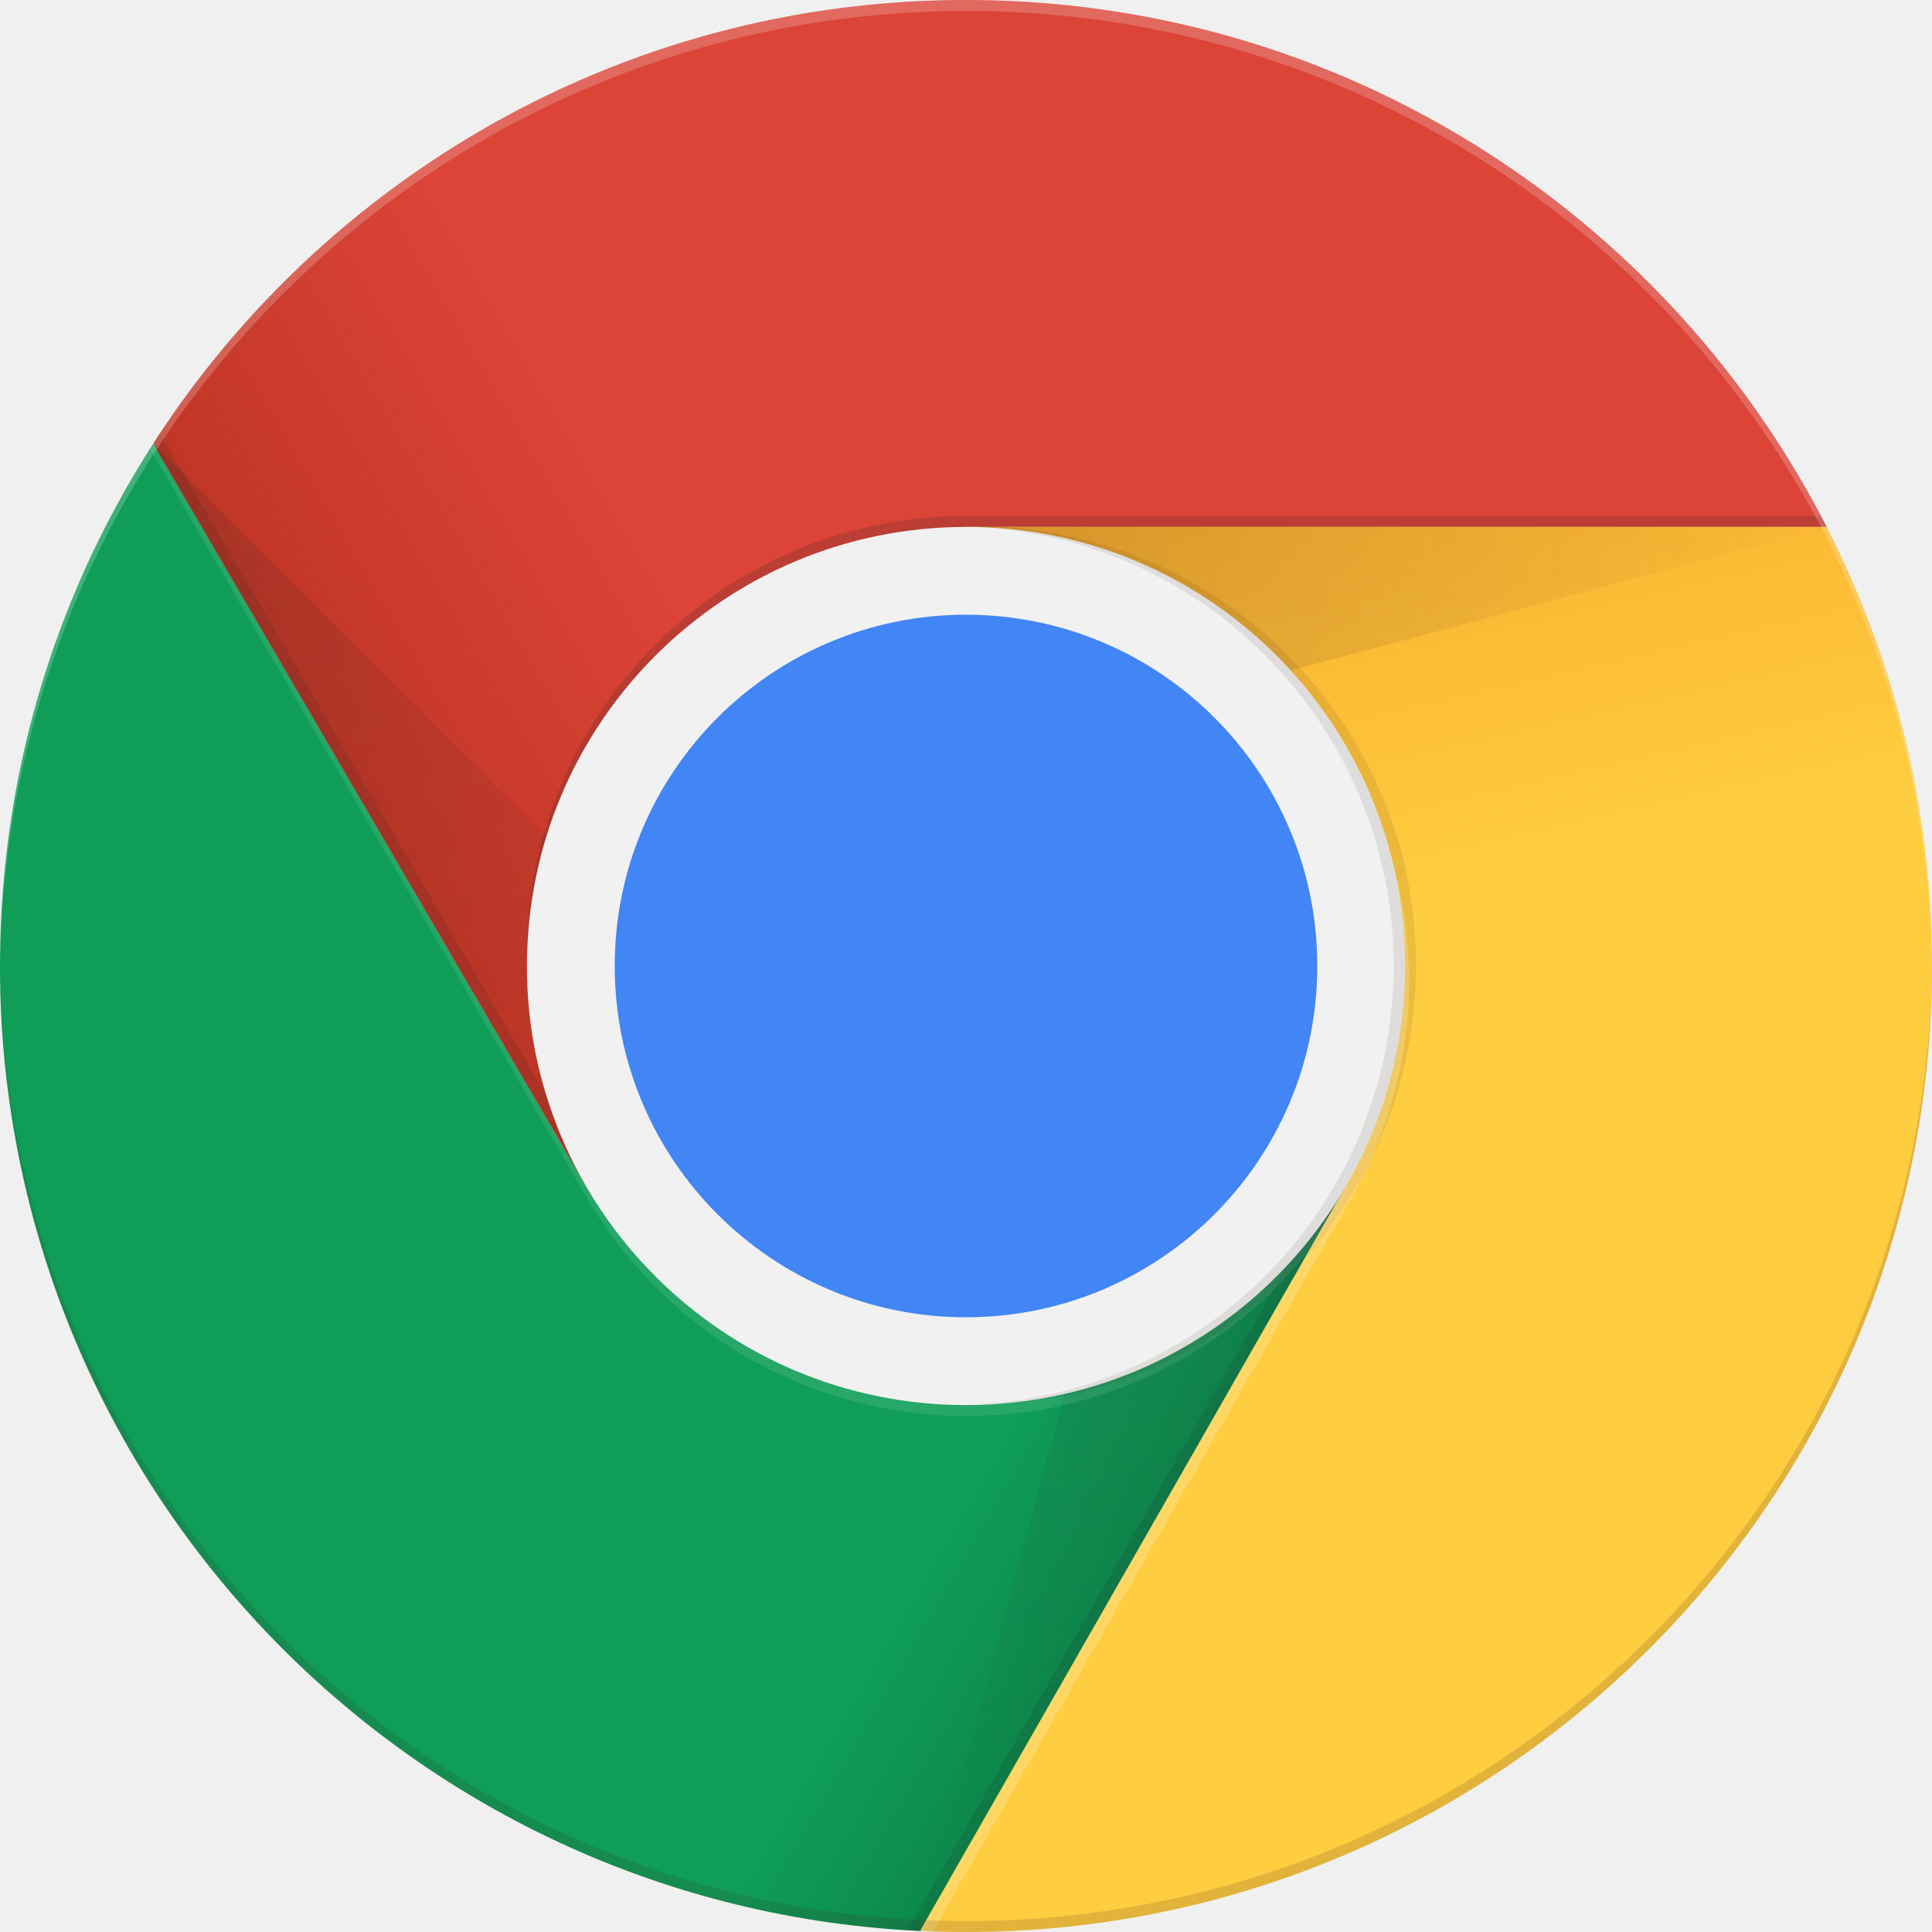
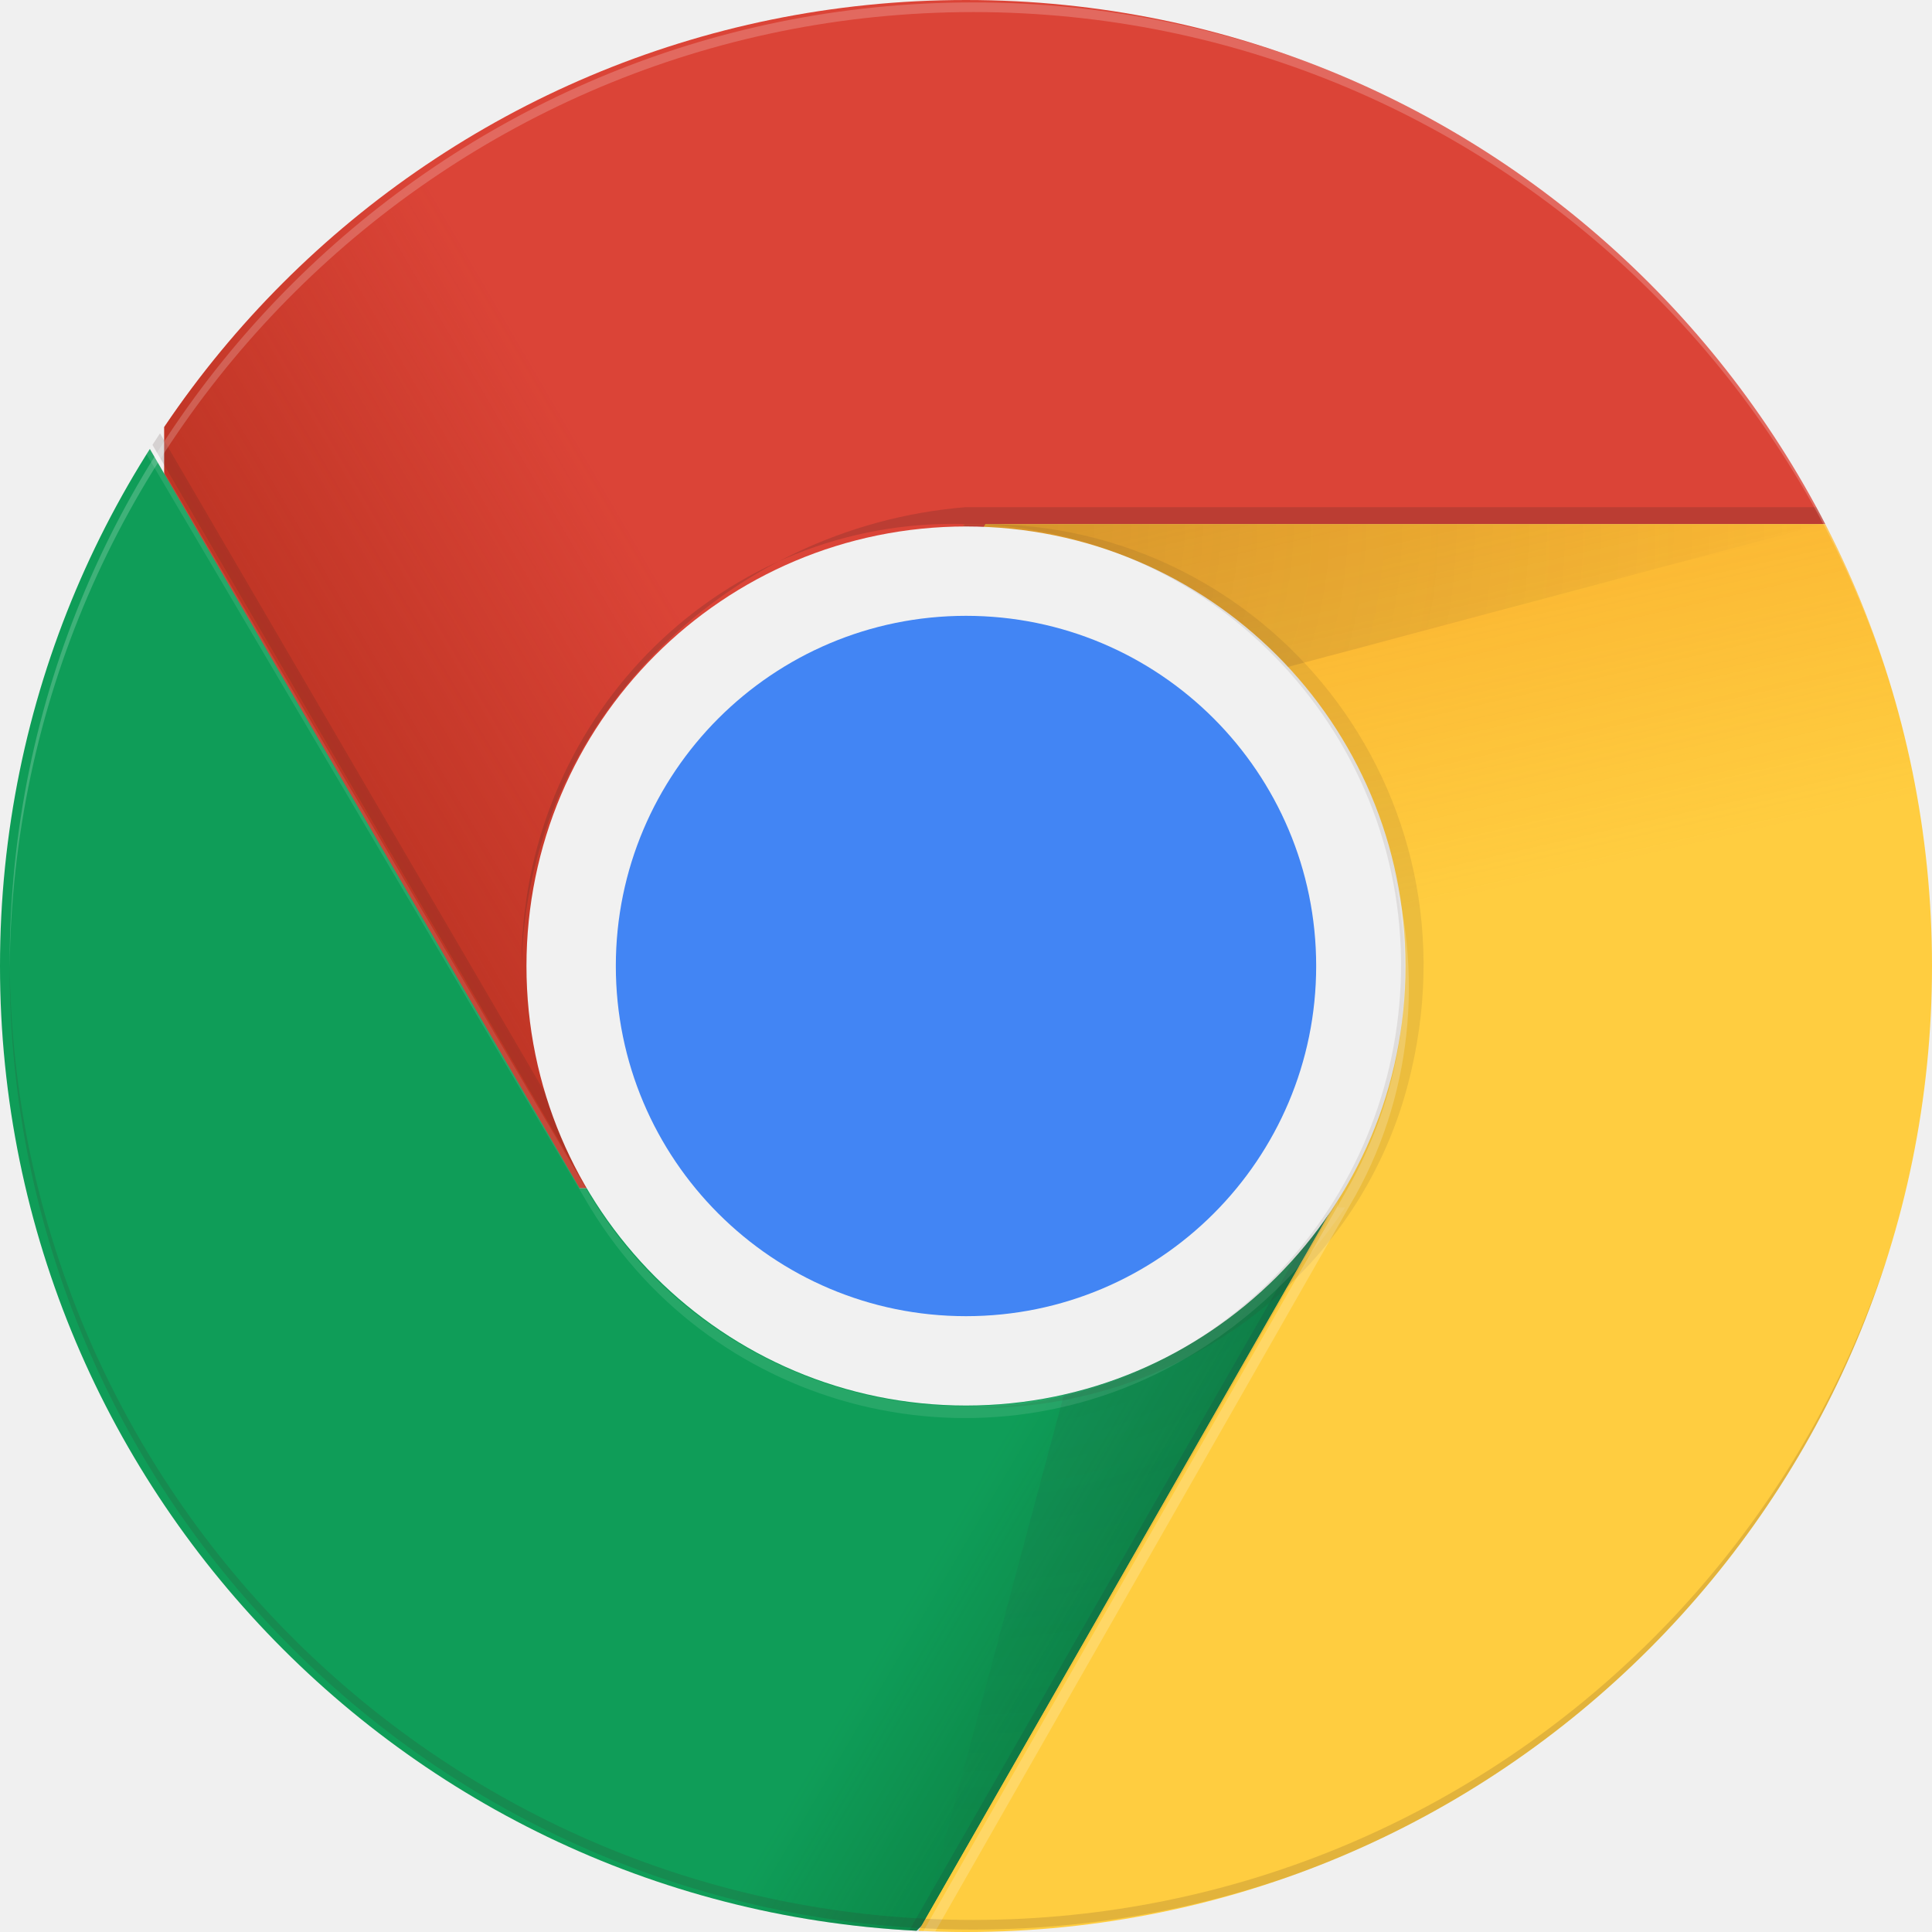
- <svg xmlns="http://www.w3.org/2000/svg" xmlns:xlink="http://www.w3.org/1999/xlink" viewBox="0 0 176 176">
+ <svg xmlns="http://www.w3.org/2000/svg" xmlns:xlink="http://www.w3.org/1999/xlink" version="1.1" id="Layer_1" x="0" y="0" viewBox="0 0 80 80" style="enable-background:new 0 0 80 80" xml:space="preserve">
+   <style>.st1{fill:#db4437}.st3{fill:#3e2723;fill-opacity:.15}.st4{fill:#0f9d58}.st8{fill:#ffcd40}.st28{fill:#fff;fill-opacity:.2}</style>
  <defs>
-     <clipPath id="a">
-       <circle cx="88" cy="88" r="88" fill="none" />
+     <circle id="SVGID_1_" cx="40" cy="40" r="40" />
+   </defs>
+   <clipPath id="SVGID_2_">
+     <use xlink:href="#SVGID_1_" style="overflow:visible" />
+   </clipPath>
+   <g style="clip-path:url(#SVGID_2_)">
+     <path class="st1" d="M6.8-.2v49.4h18.1l15.9-27.5h39.4V-.2H6.8z" />
+     <linearGradient id="SVGID_3_" gradientUnits="userSpaceOnUse" x1="16.959" y1="651.302" x2="40.788" y2="637.382" gradientTransform="translate(-7 -621)">
+       <stop offset="0" style="stop-color:#a52714;stop-opacity:.6" />
+       <stop offset=".66" style="stop-color:#a52714;stop-opacity:0" />
+     </linearGradient>
+     <path d="M6.8-.2v49.4h18.1l15.9-27.5h39.4V-.2H6.8z" style="fill:url(#SVGID_3_)" />
+     <path class="st3" d="m24.7 48.9-18.1-31-.3.5 18 30.8.4-.3z" />
+     <path class="st4" d="M-.3 80.2h38l17.7-17.7V49.2H24L-.3 7.4v72.8z" />
+     <linearGradient id="SVGID_4_" gradientUnits="userSpaceOnUse" x1="53.487" y1="692.2" x2="26.939" y2="676.642" gradientTransform="translate(-7 -621)">
+       <stop offset="0" style="stop-color:#055524;stop-opacity:.4" />
+       <stop offset=".33" style="stop-color:#055524;stop-opacity:0" />
+     </linearGradient>
+     <path d="M-.3 80.2h38l17.7-17.7V49.2H24L-.3 7.4v72.8z" style="fill:url(#SVGID_4_)" />
+     <path d="m55.4 49.9-.4-.2-17.5 30.5h.5l17.4-30.3z" style="fill:#263238;fill-opacity:.15" />
+     <defs>
+       <path id="SVGID_5_" d="M-.3 80.2h38.1l17.6-17.7V49.2H24L-.3 7.4z" />
+     </defs>
+     <clipPath id="SVGID_6_">
+       <use xlink:href="#SVGID_5_" style="overflow:visible" />
    </clipPath>
-     <linearGradient id="b" x1="28.34" y1="103.98" x2="80.84" y2="134.65" gradientTransform="matrix(1, 0, 0, -1, -7, 171)" gradientUnits="userSpaceOnUse">
-       <stop offset="0" stop-color="#a52714" stop-opacity="0.6" />
-       <stop offset="0.66" stop-color="#a52714" stop-opacity="0" />
+     <g style="clip-path:url(#SVGID_6_)">
+       <path class="st8" d="m39.9 21.7 15.8 27.4-17.8 31.1h42.2V21.7H39.9z" />
+       <linearGradient id="SVGID_7_" gradientUnits="userSpaceOnUse" x1="58.691" y1="639.838" x2="65.412" y2="669.236" gradientTransform="translate(-7 -621)">
+         <stop offset="0" style="stop-color:#ea6100;stop-opacity:.3" />
+         <stop offset=".66" style="stop-color:#ea6100;stop-opacity:0" />
+       </linearGradient>
+       <path d="m39.9 21.7 15.8 27.4-17.8 31.1h42.2V21.7H39.9z" style="fill:url(#SVGID_7_)" />
+     </g>
+     <path class="st8" d="m39.9 21.7 15.8 27.4-17.8 31.1h42.2V21.7H39.9z" />
+     <linearGradient id="SVGID_8_" gradientUnits="userSpaceOnUse" x1="58.691" y1="639.838" x2="65.412" y2="669.236" gradientTransform="translate(-7 -621)">
+       <stop offset="0" style="stop-color:#ea6100;stop-opacity:.3" />
+       <stop offset=".66" style="stop-color:#ea6100;stop-opacity:0" />
    </linearGradient>
-     <linearGradient id="c" x1="109.88" y1="14.47" x2="51.52" y2="48.67" gradientTransform="matrix(1, 0, 0, -1, -7, 171)" gradientUnits="userSpaceOnUse">
-       <stop offset="0" stop-color="#055524" stop-opacity="0.4" />
-       <stop offset="0.33" stop-color="#055524" stop-opacity="0" />
-     </linearGradient>
-     <clipPath id="d">
-       <polygon points="0 176 83.77 176 122.65 137.12 122.65 108 53.35 108 0 16.48 0 176" fill="none" />
-     </clipPath>
-     <linearGradient id="e" x1="120.84" y1="129.19" x2="135.54" y2="64.89" gradientTransform="matrix(1, 0, 0, -1, -7, 171)" gradientUnits="userSpaceOnUse">
-       <stop offset="0" stop-color="#ea6100" stop-opacity="0.3" />
-       <stop offset="0.66" stop-color="#ea6100" stop-opacity="0" />
-     </linearGradient>
-     <clipPath id="g">
-       <polygon points="88 48 122.65 108 83.77 176 176 176 176 48 88 48" fill="none" />
-     </clipPath>
-     <radialGradient id="j" cx="667.2" cy="123.05" r="84.08" gradientTransform="matrix(1, 0, 0, -1, -583, 171)" gradientUnits="userSpaceOnUse">
-       <stop offset="0" stop-color="#3e2723" stop-opacity="0.2" />
-       <stop offset="1" stop-color="#3e2723" stop-opacity="0" />
-     </radialGradient>
-     <clipPath id="l">
-       <polygon points="13.97 0 13.97 40.34 53.36 108 88 48 176 48 176 0 13.97 0" fill="none" />
-     </clipPath>
-     <radialGradient id="o" cx="596.9" cy="130.48" r="78.04" xlink:href="#j" />
-     <radialGradient id="q" cx="670.8" cy="82.86" r="87.87" gradientTransform="matrix(1, 0, 0, -1, -583, 171)" gradientUnits="userSpaceOnUse">
-       <stop offset="0" stop-color="#263238" stop-opacity="0.2" />
-       <stop offset="1" stop-color="#263238" stop-opacity="0" />
-     </radialGradient>
-   </defs>
-   <g clip-path="url(#a)">
-     <path d="M14,0V108h39.4L88,48h88V0Z" fill="#db4437" />
-     <path d="M14,0V108h39.4L88,48h88V0Z" fill="url(#b)" />
-     <path d="M54.3,107.6,14.48,39.3l-.58,1,39.54,67.8Z" fill="#3e2723" fill-opacity="0.15" />
-     <path d="M0,176H83.77l38.88-38.88V108H53.35L0,16.48Z" fill="#0f9d58" />
-     <path d="M0,176H83.77l38.88-38.88V108H53.35L0,16.48Z" fill="url(#c)" />
-     <path d="M121.8,109.3l-.83-.48L82.57,176h1.15l38.1-66.64Z" fill="#263238" fill-opacity="0.15" />
-     <g clip-path="url(#d)">
-       <path d="M88,48l34.65,60L83.77,176H176V48Z" fill="#ffcd40" />
-       <path d="M88,48l34.65,60L83.77,176H176V48Z" fill="url(#e)" />
-     </g>
-     <path d="M88,48l34.65,60L83.77,176H176V48Z" fill="#ffcd40" />
-     <path d="M88,48l34.65,60L83.77,176H176V48Z" fill="url(#e)" />
-     <g clip-path="url(#g)">
-       <path d="M14,0V108h39.4L88,48h88V0Z" fill="#db4437" />
-       <path d="M14,0V108h39.4L88,48h88V0Z" fill="url(#b)" />
+     <path d="m39.9 21.7 15.8 27.4-17.8 31.1h42.2V21.7H39.9z" style="fill:url(#SVGID_8_)" />
+     <g>
+       <defs>
+         <path id="SVGID_9_" d="m39.9 21.7 15.8 27.4-17.8 31.1h42.2V21.7z" />
+       </defs>
+       <clipPath id="SVGID_10_">
+         <use xlink:href="#SVGID_9_" style="overflow:visible" />
+       </clipPath>
+       <g style="clip-path:url(#SVGID_10_)">
+         <path class="st1" d="M6.8-.2v49.4h18.1l15.9-27.5h39.4V-.2H6.8z" />
+         <linearGradient id="SVGID_11_" gradientUnits="userSpaceOnUse" x1="16.959" y1="651.302" x2="40.788" y2="637.382" gradientTransform="translate(-7 -621)">
+           <stop offset="0" style="stop-color:#a52714;stop-opacity:.6" />
+           <stop offset=".66" style="stop-color:#a52714;stop-opacity:0" />
+         </linearGradient>
+         <path d="M6.8-.2v49.4h18.1l15.9-27.5h39.4V-.2H6.8z" style="fill:url(#SVGID_11_)" />
+       </g>
    </g>
  </g>
-   <g clip-path="url(#a)">
-     <path d="M88,48V69l78.4-21Z" fill="url(#j)" />
+   <defs>
+     <circle id="SVGID_12_" cx="40" cy="40" r="40" />
+   </defs>
+   <clipPath id="SVGID_13_">
+     <use xlink:href="#SVGID_12_" style="overflow:visible" />
+   </clipPath>
+   <g style="clip-path:url(#SVGID_13_)">
+     <radialGradient id="SVGID_14_" cx="620.439" cy="634.968" r="54.204" gradientTransform="translate(-399.268 -426.061) scale(.7051)" gradientUnits="userSpaceOnUse">
+       <stop offset="0" style="stop-color:#3e2723;stop-opacity:.2" />
+       <stop offset="1" style="stop-color:#3e2723;stop-opacity:0" />
+     </radialGradient>
+     <path d="M39.9 21.7v9.5l35.6-9.5H39.9z" style="fill:url(#SVGID_14_)" />
  </g>
-   <g clip-path="url(#a)">
-     <g clip-path="url(#l)">
-       <path d="M0,176H83.77l38.88-38.88V108H53.35L0,16.48Z" fill="#0f9d58" />
-       <path d="M0,176H83.77l38.88-38.88V108H53.35L0,16.48Z" fill="url(#c)" />
+   <g>
+     <defs>
+       <circle id="SVGID_15_" cx="40" cy="40" r="40" />
+     </defs>
+     <clipPath id="SVGID_16_">
+       <use xlink:href="#SVGID_15_" style="overflow:visible" />
+     </clipPath>
+     <g style="clip-path:url(#SVGID_16_)">
+       <defs>
+         <path id="SVGID_17_" d="M6.8-.2v18.4L24.6 49l15.7-27.3h39.8V-.2z" />
+       </defs>
+       <clipPath id="SVGID_18_">
+         <use xlink:href="#SVGID_17_" style="overflow:visible" />
+       </clipPath>
+       <g style="clip-path:url(#SVGID_18_)">
+         <path class="st4" d="M-.3 80.2h38l17.7-17.7V49.2H24L-.3 7.4v72.8z" />
+         <linearGradient id="SVGID_19_" gradientUnits="userSpaceOnUse" x1="53.487" y1="692.2" x2="26.939" y2="676.642" gradientTransform="translate(-7 -621)">
+           <stop offset="0" style="stop-color:#055524;stop-opacity:.4" />
+           <stop offset=".33" style="stop-color:#055524;stop-opacity:0" />
+         </linearGradient>
+         <path d="M-.3 80.2h38l17.7-17.7V49.2H24L-.3 7.4v72.8z" style="fill:url(#SVGID_19_)" />
+       </g>
    </g>
  </g>
-   <g clip-path="url(#a)">
-     <path d="M14,40.45,71.22,97.69,53.36,108Z" fill="url(#o)" />
+   <g>
+     <defs>
+       <circle id="SVGID_20_" cx="40" cy="40" r="40" />
+     </defs>
+     <clipPath id="SVGID_21_">
+       <use xlink:href="#SVGID_20_" style="overflow:visible" />
+     </clipPath>
+     <g style="clip-path:url(#SVGID_21_)">
+       <radialGradient id="SVGID_22_" cx="368.071" cy="54.614" r="50.31" gradientTransform="matrix(.7051 0 0 -.7051 11.797 97.817)" gradientUnits="userSpaceOnUse">
+         <stop offset="0" style="stop-color:#3e2723;stop-opacity:.2" />
+         <stop offset="1" style="stop-color:#3e2723;stop-opacity:0" />
+       </radialGradient>
+       <path d="m6.4 18.4 26 26-8.1 4.7L6.4 18.4z" style="fill:url(#SVGID_22_)" />
+     </g>
  </g>
-   <g clip-path="url(#a)">
-     <path d="M83.83,175.9l21-78.2L122.65,108Z" fill="url(#q)" />
+   <g>
+     <defs>
+       <circle id="SVGID_23_" cx="40" cy="40" r="40" />
+     </defs>
+     <clipPath id="SVGID_24_">
+       <use xlink:href="#SVGID_23_" style="overflow:visible" />
+     </clipPath>
+     <g style="clip-path:url(#SVGID_24_)">
+       <radialGradient id="SVGID_25_" cx="622.871" cy="661.09" r="56.647" gradientTransform="translate(-399.268 -426.061) scale(.7051)" gradientUnits="userSpaceOnUse">
+         <stop offset="0" style="stop-color:#263238;stop-opacity:.2" />
+         <stop offset="1" style="stop-color:#263238;stop-opacity:0" />
+       </radialGradient>
+       <path d="m38.1 80 9.5-35.5 8.1 4.7L38.1 80z" style="fill:url(#SVGID_25_)" />
+     </g>
  </g>
-   <g clip-path="url(#a)">
-     <circle cx="88" cy="88" r="40" fill="#f1f1f1" />
-     <circle cx="88" cy="88" r="32" fill="#4285f4" />
-     <path d="M88,47A40,40,0,0,0,48,87v1A40,40,0,0,1,88,48h88V47Z" fill="#3e2723" fill-opacity="0.2" />
-     <path d="M122.6,108a39.93,39.93,0,0,1-69.2,0h0L0,16.48v1L53.4,109a39.93,39.93,0,0,0,69.2,0h.05v-1h-.05Z" fill="#fff" fill-opacity="0.1" />
-     <path d="M89,48c-.17,0-.33,0-.5,0a40,40,0,0,1,0,79.94c.17,0,.33,0,.5,0a40,40,0,0,0,0-80Z" fill="#3e2723" opacity="0.1" style="isolation:isolate" />
-     <path d="M123,109.3a39.87,39.87,0,0,0,3.5-32,39.56,39.56,0,0,1-3.87,30.69l0,0L83.77,176h1.16Z" fill="#fff" fill-opacity="0.2" />
-     <path d="M88,1a88,88,0,0,1,88,87.5c0-.17,0-.33,0-.5A88,88,0,0,0,0,88c0,.17,0,.33,0,.5A88,88,0,0,1,88,1Z" fill="#fff" fill-opacity="0.2" />
-     <path d="M88,175a88,88,0,0,0,88-87.5c0,.17,0,.33,0,.5A88,88,0,0,1,0,88c0-.17,0-.33,0-.5A88,88,0,0,0,88,175Z" fill="#3e2723" fill-opacity="0.15" />
+   <g>
+     <defs>
+       <circle id="SVGID_26_" cx="40" cy="40" r="40" />
+     </defs>
+     <clipPath id="SVGID_27_">
+       <use xlink:href="#SVGID_26_" style="overflow:visible" />
+     </clipPath>
+     <g style="clip-path:url(#SVGID_27_)">
+       <circle cx="40" cy="40" r="18.2" style="fill:#f1f1f1" />
+       <circle cx="40" cy="40" r="14.5" style="fill:#4285f4" />
+       <path d="M40 21.7c-10-.3-18.2 7.8-18.4 17.9v.4C21.8 30 30 21.8 40 21h40.1v.7H40z" style="fill:#3e2723;fill-opacity:.2" />
+       <path d="M55.7 49.2c-5 8.6-16.1 11.6-24.8 6.6-2.8-1.6-5.1-3.9-6.7-6.7L-.3 7.5V8l24.5 41.6c5 8.7 16.1 11.7 24.8 6.7 2.8-1.6 5.1-3.9 6.7-6.3h-.3v-.7h.3z" style="fill:#fff;fill-opacity:.1" />
+       <path d="M40.6 21.7h-.2c10.1.4 18 8.9 17.6 19-.4 9.6-8 17.3-17.6 17.6h.2c8.2 0 15.6-5.4 17.7-13.4 3.2-12.2-5.9-23.3-17.7-23.2z" style="opacity:.1;fill:#3e2723;enable-background:new" />
+       <path class="st28" d="M55.9 49.9c2.6-4.4 3.1-9.7 1.6-14.5 1.3 4.7.7 9.7-1.8 14L38.1 80.2h.5l17.3-30.3z" />
+       <path class="st28" d="M40.3.5C62.2.5 80 18.2 80.1 40.1v-.2C80.1 17.9 62.3.1 40.3.1S.4 17.9.4 39.9v.2C.6 18.2 18.4.5 40.3.5z" />
+       <path class="st3" d="M40.3 79.5c21.9 0 39.7-17.7 39.8-39.6v.2c0 22-17.8 39.8-39.8 39.8S.4 62.1.4 40.1v-.2c.2 21.9 18 39.6 39.9 39.6z" />
+     </g>
  </g>
</svg>
